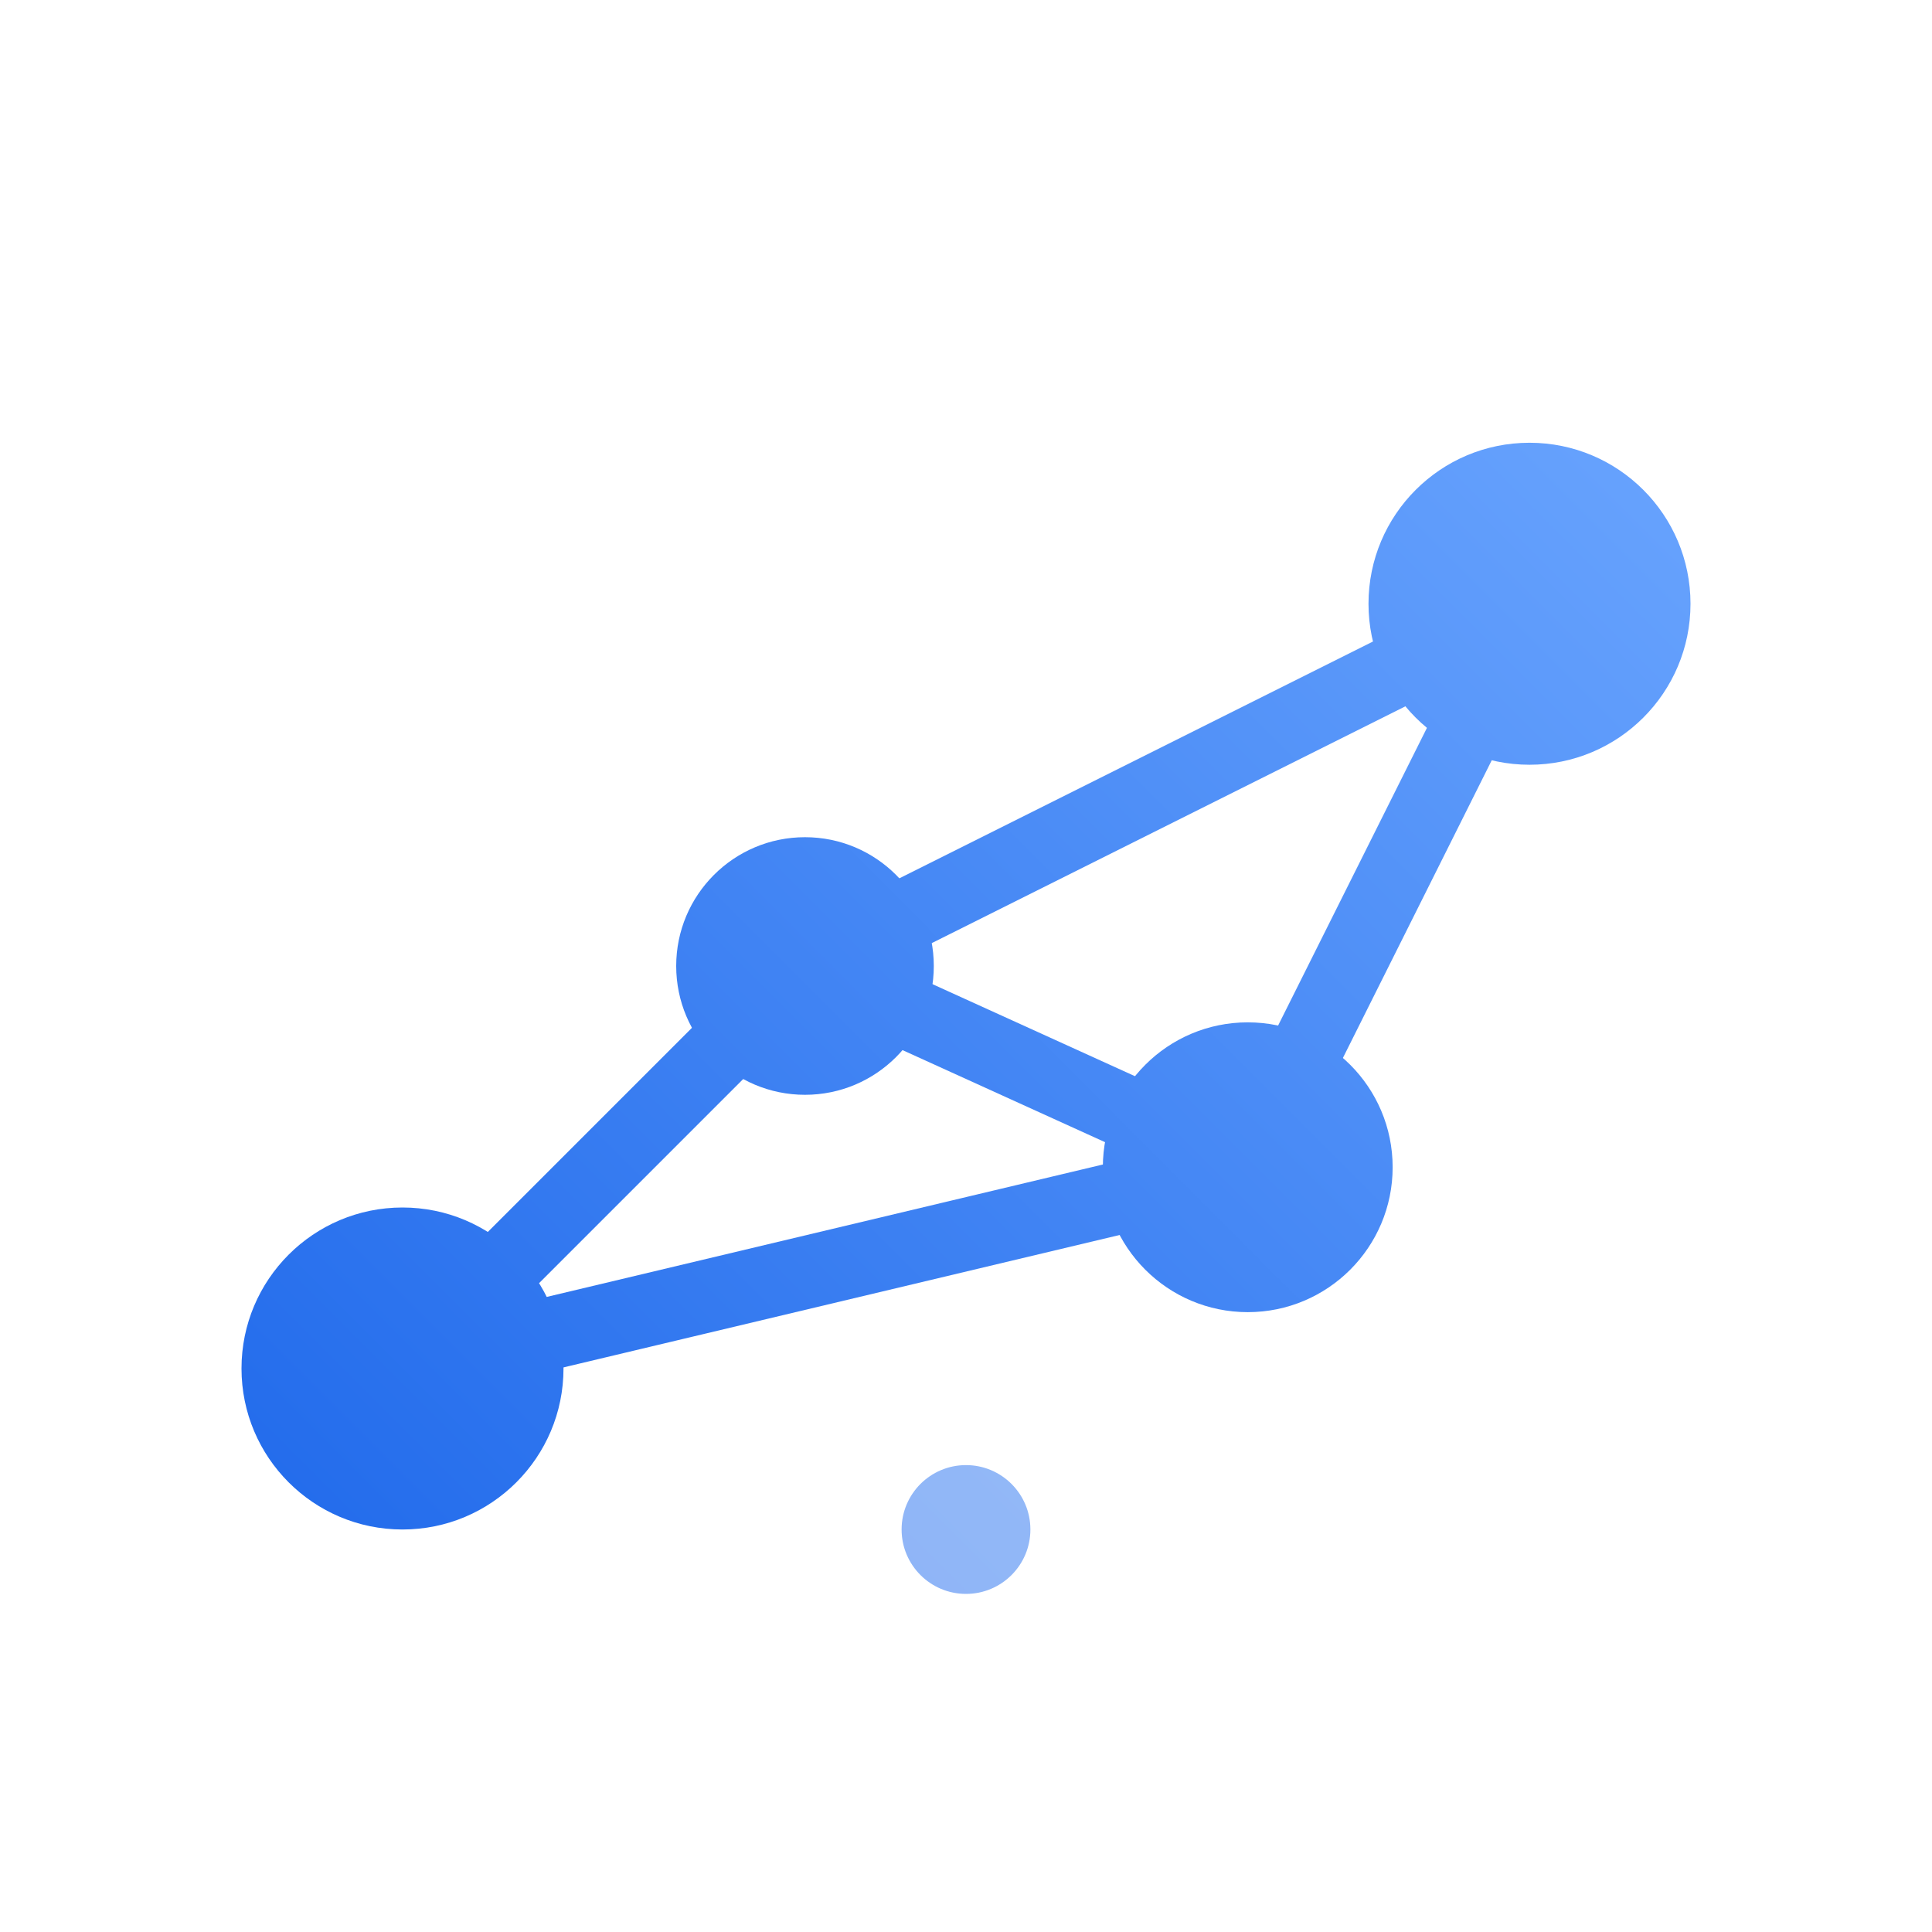
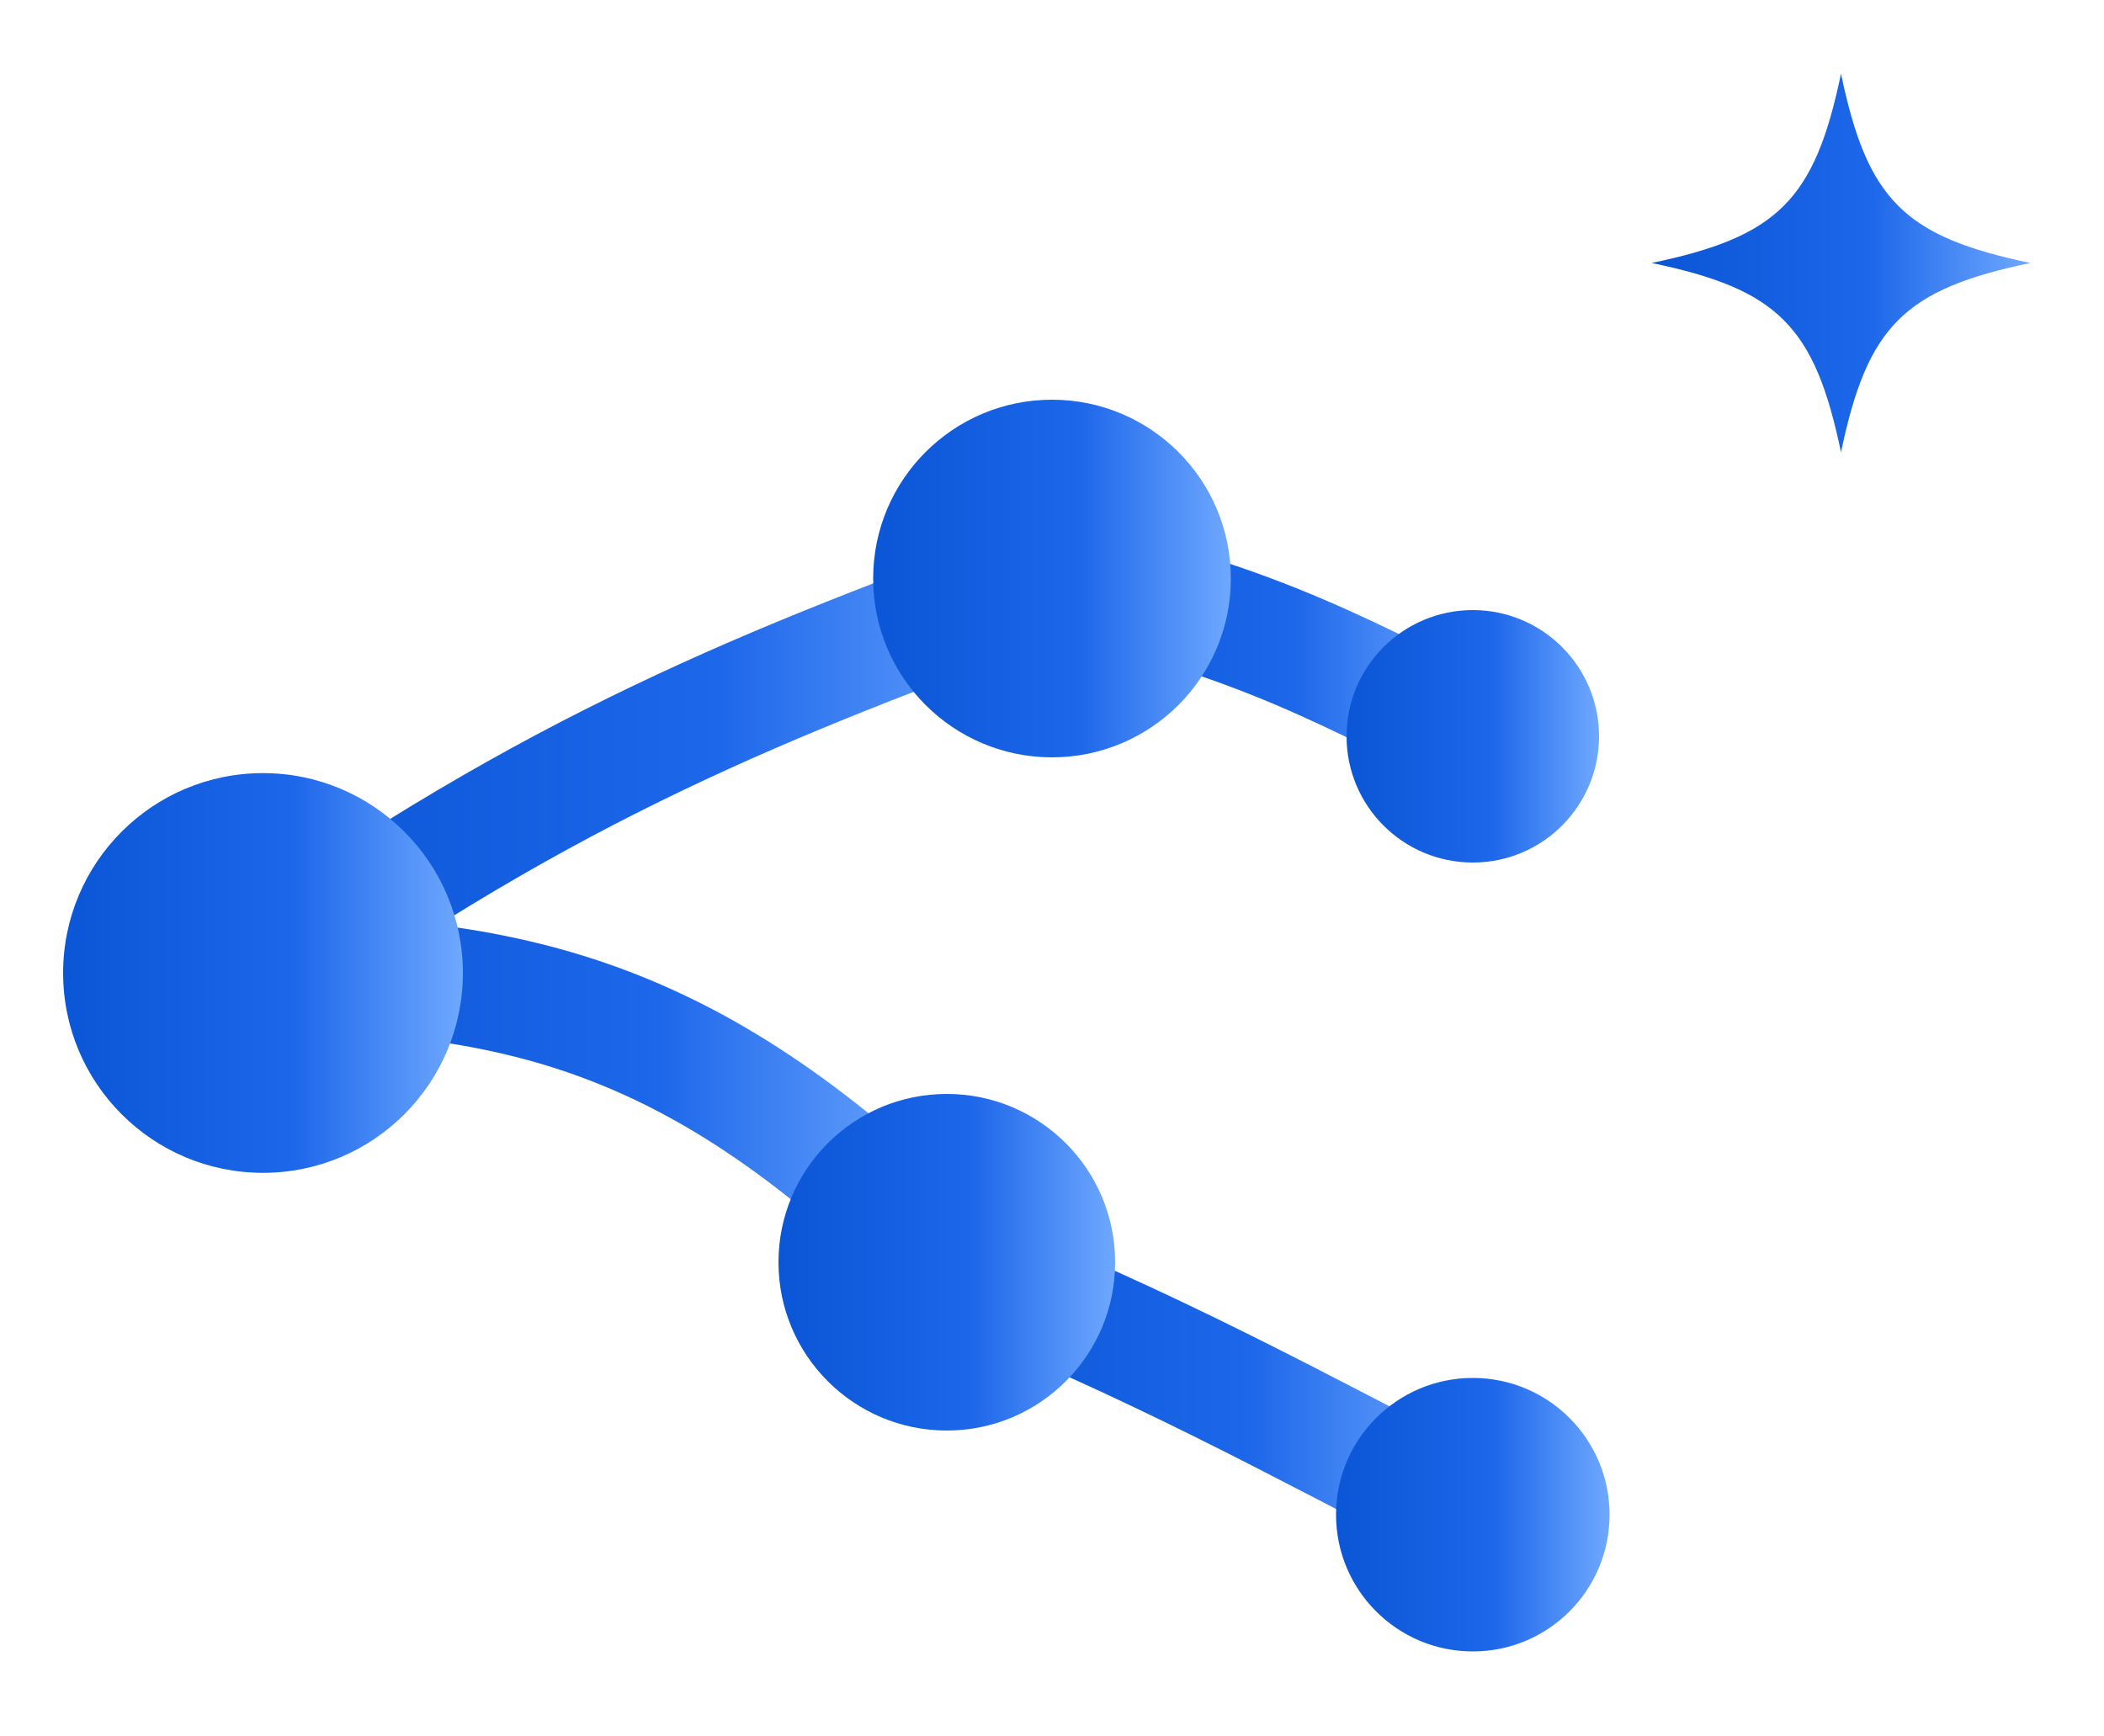
- <svg xmlns="http://www.w3.org/2000/svg" viewBox="0 0 48 48" fill="none">
+ <svg xmlns="http://www.w3.org/2000/svg" viewBox="105 170 400 330">
  <defs>
-     <linearGradient id="myg" x1="6" y1="42" x2="42" y2="6" gradientUnits="userSpaceOnUse">
-       <stop offset="0" stop-color="#1d67ea" />
-       <stop offset="1" stop-color="#6ea8ff" />
+     <linearGradient id="g" x1="0" y1="0" x2="1" y2="0">
+       <stop offset="0" stop-color="#0A56D6" />
+       <stop offset=".58" stop-color="#1D67EA" />
+       <stop offset="1" stop-color="#6EA8FF" />
    </linearGradient>
  </defs>
-   <g stroke="url(#myg)" stroke-width="1.8" stroke-linecap="round">
-     <path d="M10 34 L20 24 L31 29 L38 15" />
-     <path d="M10 34 L31 29" />
-     <path d="M20 24 L38 15" />
+   <g fill="none" stroke="url(#g)" stroke-width="22" stroke-linecap="round" stroke-linejoin="round">
+     <path d="M 155 355 C 210 316, 250 300, 305 280" />
+     <path d="M 305 280 C 338 286, 358 296, 385 310" />
+     <path d="M 155 355 C 206 355, 240 365, 285 410" />
+     <path d="M 285 410 C 325 426, 350 440, 385 458" />
  </g>
-   <g fill="url(#myg)">
-     <circle cx="10" cy="34" r="4" />
-     <circle cx="20" cy="24" r="3.2" />
-     <circle cx="31" cy="29" r="3.6" />
-     <circle cx="38" cy="15" r="4" />
+   <g fill="url(#g)">
+     <circle cx="155" cy="355" r="38" />
+     <circle cx="305" cy="280" r="34" />
+     <circle cx="385" cy="310" r="24" />
+     <circle cx="285" cy="410" r="32" />
+     <circle cx="385" cy="458" r="26" />
+     <path d="M 455 184 C 460 208, 467 215, 491 220 C 467 225, 460 232, 455 256 C 450 232, 443 225, 419 220 C 443 215, 450 208, 455 184 Z" />
  </g>
-   <circle cx="24" cy="38" r="1.6" fill="url(#myg)" opacity=".55" />
</svg>
